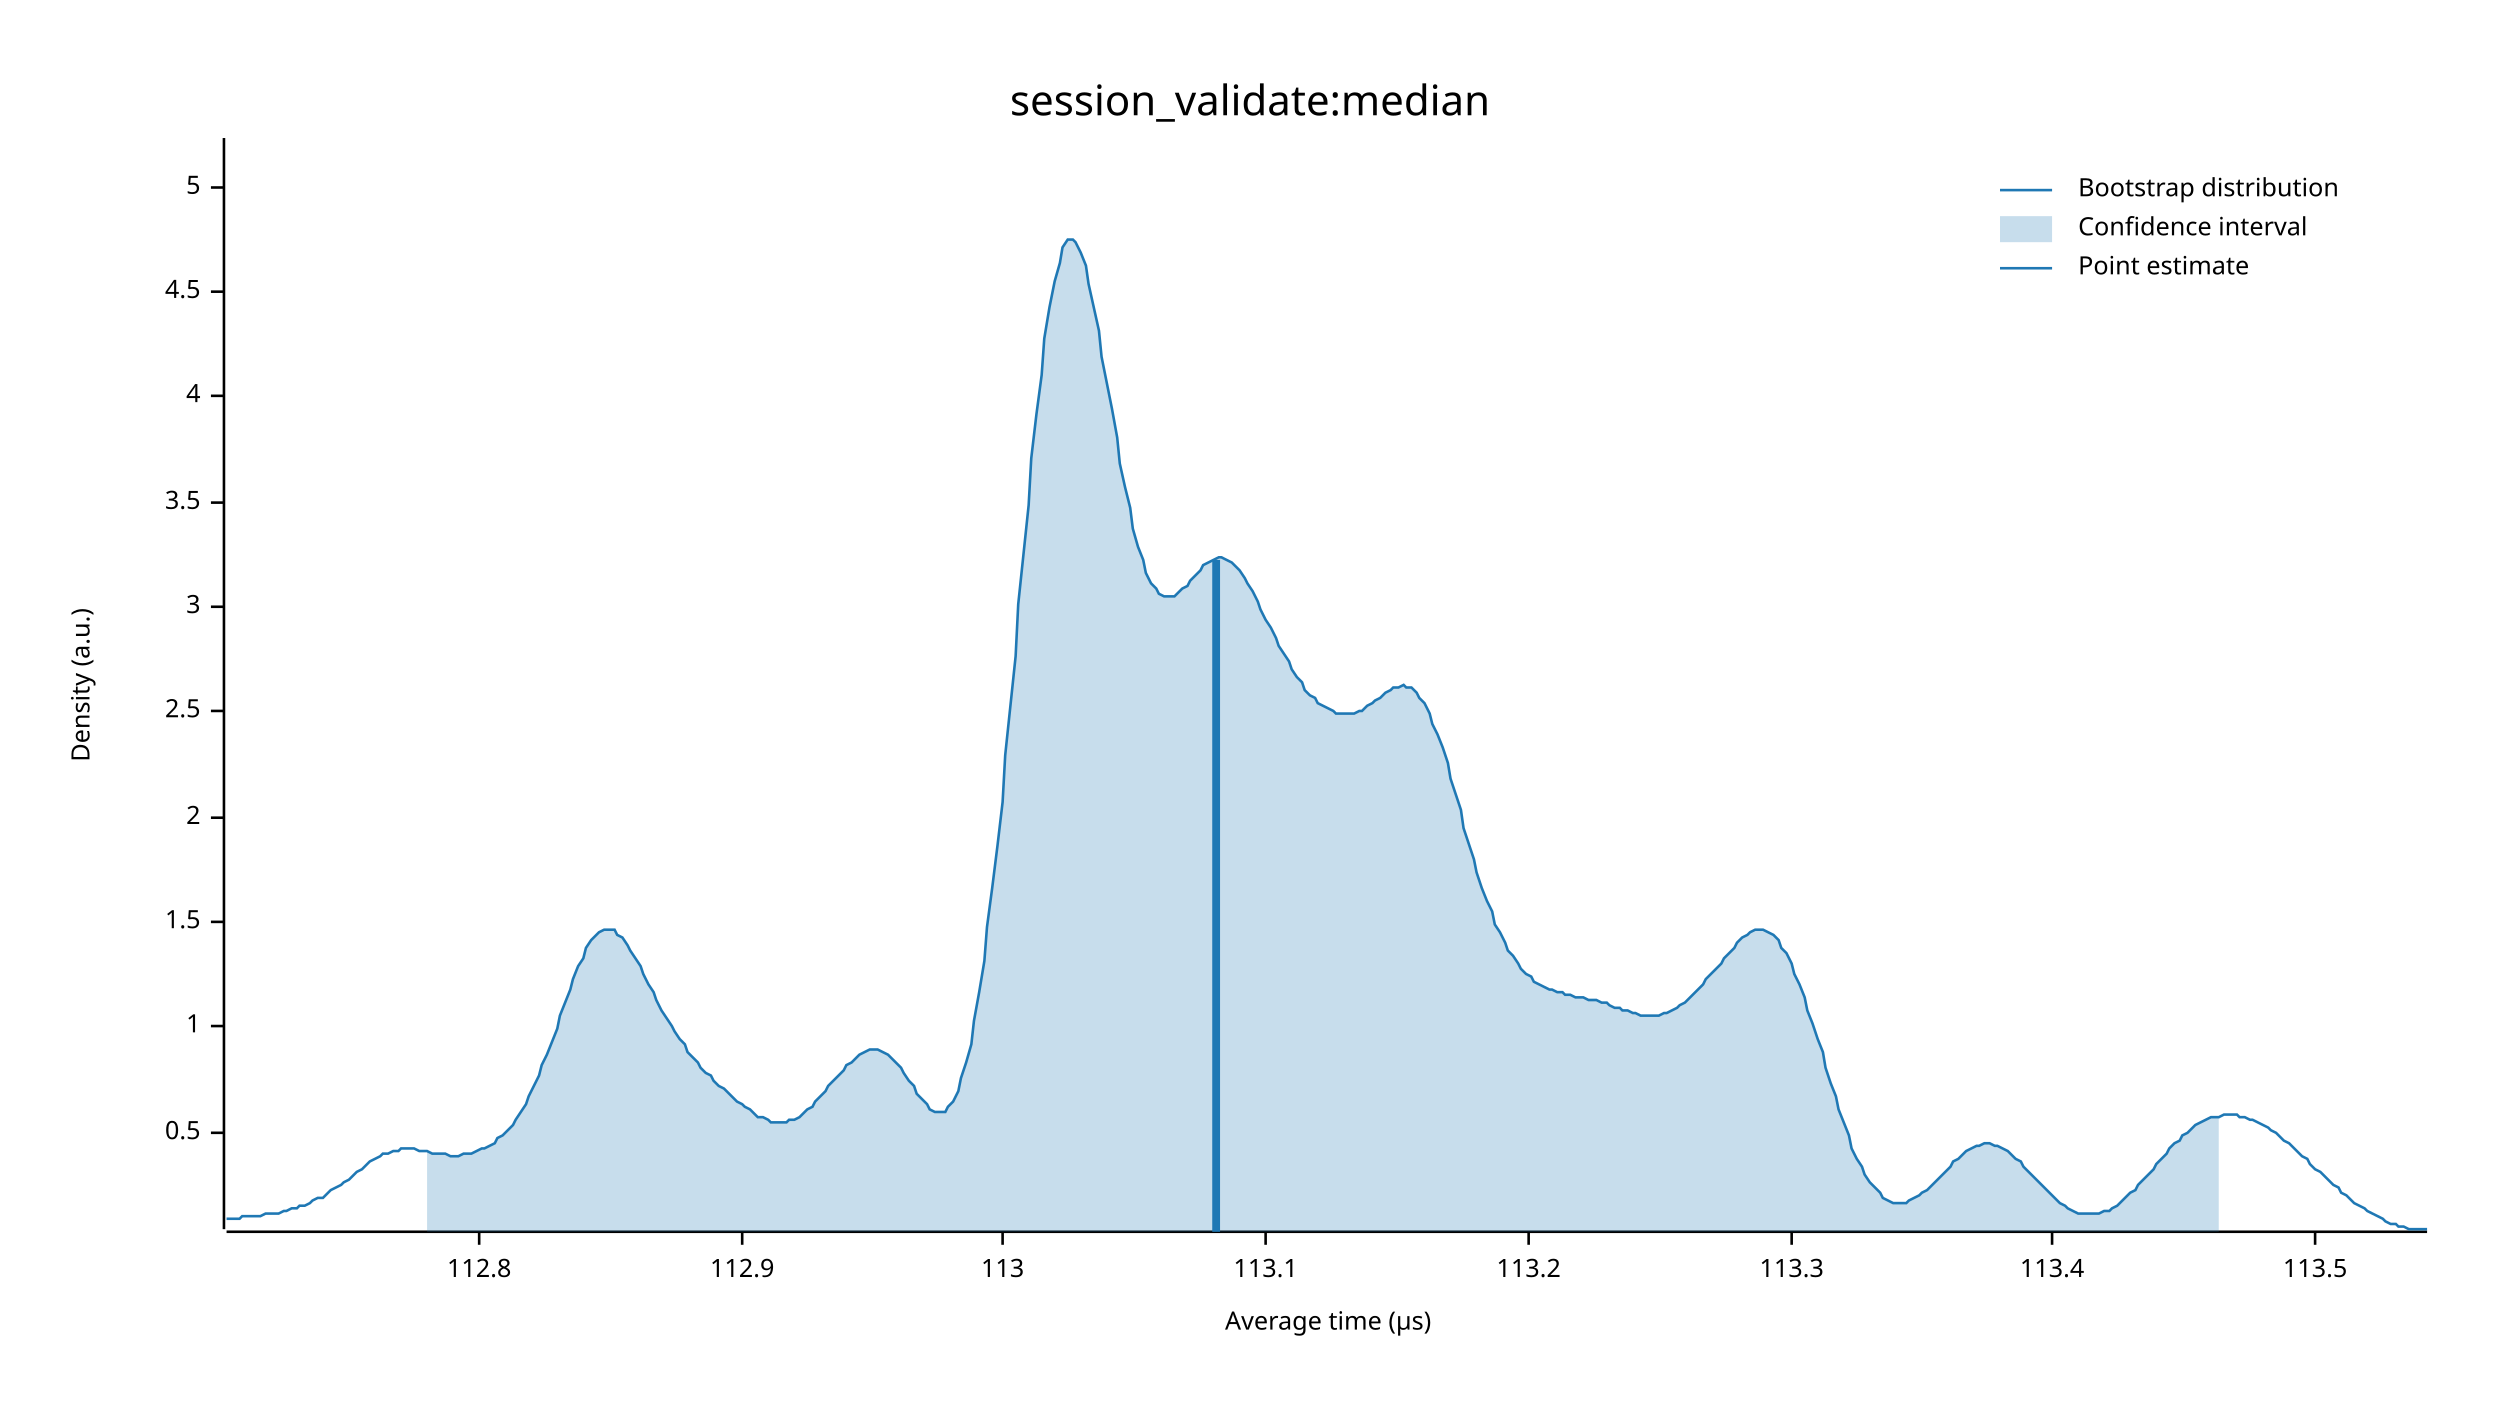
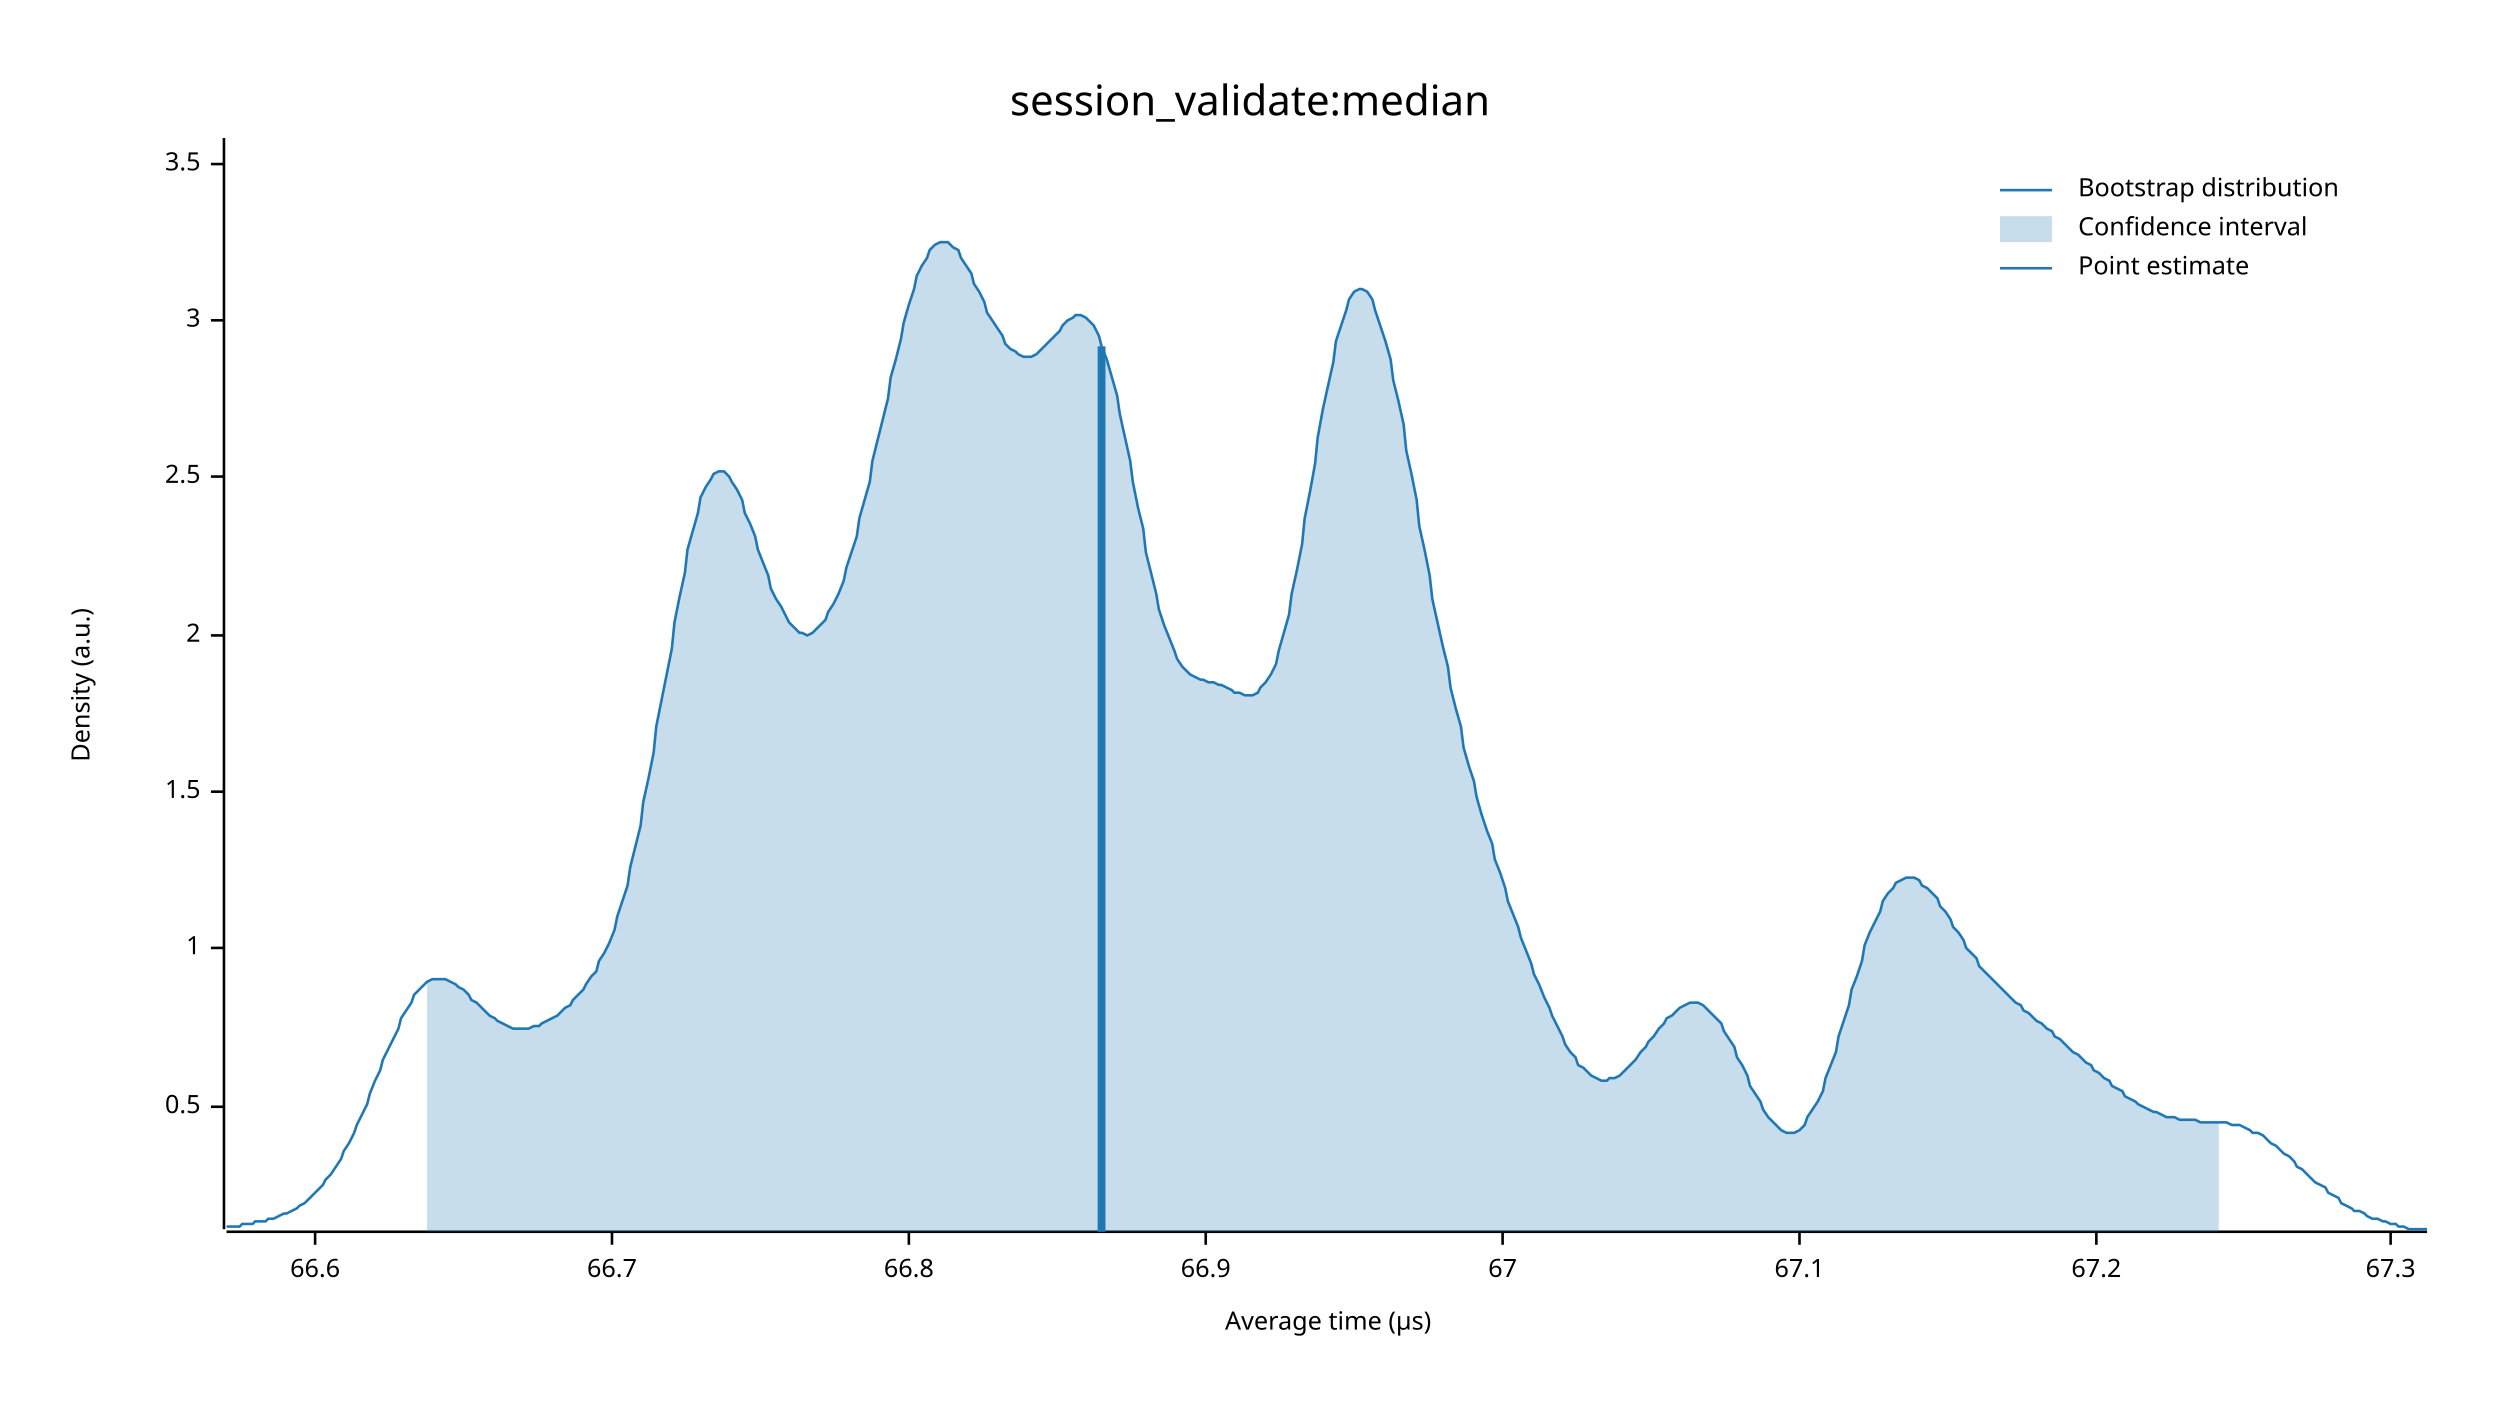
<svg xmlns="http://www.w3.org/2000/svg" width="960" height="540" viewBox="0 0 960 540">
  <text x="480" y="32" dy="0.76em" text-anchor="middle" font-family="sans-serif" font-size="16.129" opacity="1" fill="#000000">
session_validate:median
</text>
  <text x="27" y="263" dy="0.76em" text-anchor="middle" font-family="sans-serif" font-size="9.677" opacity="1" fill="#000000" transform="rotate(270, 27, 263)">
Density (a.u.)
</text>
  <text x="510" y="513" dy="-0.5ex" text-anchor="middle" font-family="sans-serif" font-size="9.677" opacity="1" fill="#000000">
Average time (µs)
</text>
  <polyline fill="none" opacity="1" stroke="#000000" stroke-width="1" points="86,53 86,472 " />
-   <text x="77" y="435" dy="0.5ex" text-anchor="end" font-family="sans-serif" font-size="9.677" opacity="1" fill="#000000">
+   <text x="77" y="425" dy="0.5ex" text-anchor="end" font-family="sans-serif" font-size="9.677" opacity="1" fill="#000000">
0.5
</text>
-   <polyline fill="none" opacity="1" stroke="#000000" stroke-width="1" points="81,435 86,435 " />
-   <text x="77" y="394" dy="0.5ex" text-anchor="end" font-family="sans-serif" font-size="9.677" opacity="1" fill="#000000">
+   <polyline fill="none" opacity="1" stroke="#000000" stroke-width="1" points="81,425 86,425 " />
+   <text x="77" y="364" dy="0.5ex" text-anchor="end" font-family="sans-serif" font-size="9.677" opacity="1" fill="#000000">
1
</text>
-   <polyline fill="none" opacity="1" stroke="#000000" stroke-width="1" points="81,394 86,394 " />
-   <text x="77" y="354" dy="0.5ex" text-anchor="end" font-family="sans-serif" font-size="9.677" opacity="1" fill="#000000">
+   <polyline fill="none" opacity="1" stroke="#000000" stroke-width="1" points="81,364 86,364 " />
+   <text x="77" y="304" dy="0.5ex" text-anchor="end" font-family="sans-serif" font-size="9.677" opacity="1" fill="#000000">
1.5
</text>
-   <polyline fill="none" opacity="1" stroke="#000000" stroke-width="1" points="81,354 86,354 " />
-   <text x="77" y="314" dy="0.5ex" text-anchor="end" font-family="sans-serif" font-size="9.677" opacity="1" fill="#000000">
+   <polyline fill="none" opacity="1" stroke="#000000" stroke-width="1" points="81,304 86,304 " />
+   <text x="77" y="244" dy="0.5ex" text-anchor="end" font-family="sans-serif" font-size="9.677" opacity="1" fill="#000000">
2
</text>
-   <polyline fill="none" opacity="1" stroke="#000000" stroke-width="1" points="81,314 86,314 " />
-   <text x="77" y="273" dy="0.5ex" text-anchor="end" font-family="sans-serif" font-size="9.677" opacity="1" fill="#000000">
+   <polyline fill="none" opacity="1" stroke="#000000" stroke-width="1" points="81,244 86,244 " />
+   <text x="77" y="183" dy="0.5ex" text-anchor="end" font-family="sans-serif" font-size="9.677" opacity="1" fill="#000000">
2.5
</text>
-   <polyline fill="none" opacity="1" stroke="#000000" stroke-width="1" points="81,273 86,273 " />
-   <text x="77" y="233" dy="0.5ex" text-anchor="end" font-family="sans-serif" font-size="9.677" opacity="1" fill="#000000">
+   <polyline fill="none" opacity="1" stroke="#000000" stroke-width="1" points="81,183 86,183 " />
+   <text x="77" y="123" dy="0.5ex" text-anchor="end" font-family="sans-serif" font-size="9.677" opacity="1" fill="#000000">
3
</text>
-   <polyline fill="none" opacity="1" stroke="#000000" stroke-width="1" points="81,233 86,233 " />
-   <text x="77" y="193" dy="0.5ex" text-anchor="end" font-family="sans-serif" font-size="9.677" opacity="1" fill="#000000">
+   <polyline fill="none" opacity="1" stroke="#000000" stroke-width="1" points="81,123 86,123 " />
+   <text x="77" y="63" dy="0.5ex" text-anchor="end" font-family="sans-serif" font-size="9.677" opacity="1" fill="#000000">
3.5
</text>
-   <polyline fill="none" opacity="1" stroke="#000000" stroke-width="1" points="81,193 86,193 " />
-   <text x="77" y="152" dy="0.5ex" text-anchor="end" font-family="sans-serif" font-size="9.677" opacity="1" fill="#000000">
- 4
+   <polyline fill="none" opacity="1" stroke="#000000" stroke-width="1" points="81,63 86,63 " />
+   <polyline fill="none" opacity="1" stroke="#000000" stroke-width="1" points="87,473 932,473 " />
+   <text x="121" y="483" dy="0.76em" text-anchor="middle" font-family="sans-serif" font-size="9.677" opacity="1" fill="#000000">
+ 66.6
</text>
-   <polyline fill="none" opacity="1" stroke="#000000" stroke-width="1" points="81,152 86,152 " />
-   <text x="77" y="112" dy="0.5ex" text-anchor="end" font-family="sans-serif" font-size="9.677" opacity="1" fill="#000000">
- 4.5
+   <polyline fill="none" opacity="1" stroke="#000000" stroke-width="1" points="121,473 121,478 " />
+   <text x="235" y="483" dy="0.76em" text-anchor="middle" font-family="sans-serif" font-size="9.677" opacity="1" fill="#000000">
+ 66.7
</text>
-   <polyline fill="none" opacity="1" stroke="#000000" stroke-width="1" points="81,112 86,112 " />
-   <text x="77" y="72" dy="0.5ex" text-anchor="end" font-family="sans-serif" font-size="9.677" opacity="1" fill="#000000">
- 5
+   <polyline fill="none" opacity="1" stroke="#000000" stroke-width="1" points="235,473 235,478 " />
+   <text x="349" y="483" dy="0.76em" text-anchor="middle" font-family="sans-serif" font-size="9.677" opacity="1" fill="#000000">
+ 66.8
</text>
-   <polyline fill="none" opacity="1" stroke="#000000" stroke-width="1" points="81,72 86,72 " />
-   <polyline fill="none" opacity="1" stroke="#000000" stroke-width="1" points="87,473 932,473 " />
-   <text x="184" y="483" dy="0.76em" text-anchor="middle" font-family="sans-serif" font-size="9.677" opacity="1" fill="#000000">
- 112.8
+   <polyline fill="none" opacity="1" stroke="#000000" stroke-width="1" points="349,473 349,478 " />
+   <text x="463" y="483" dy="0.76em" text-anchor="middle" font-family="sans-serif" font-size="9.677" opacity="1" fill="#000000">
+ 66.9
</text>
-   <polyline fill="none" opacity="1" stroke="#000000" stroke-width="1" points="184,473 184,478 " />
-   <text x="285" y="483" dy="0.76em" text-anchor="middle" font-family="sans-serif" font-size="9.677" opacity="1" fill="#000000">
- 112.9
+   <polyline fill="none" opacity="1" stroke="#000000" stroke-width="1" points="463,473 463,478 " />
+   <text x="577" y="483" dy="0.76em" text-anchor="middle" font-family="sans-serif" font-size="9.677" opacity="1" fill="#000000">
+ 67
</text>
-   <polyline fill="none" opacity="1" stroke="#000000" stroke-width="1" points="285,473 285,478 " />
-   <text x="385" y="483" dy="0.76em" text-anchor="middle" font-family="sans-serif" font-size="9.677" opacity="1" fill="#000000">
- 113
+   <polyline fill="none" opacity="1" stroke="#000000" stroke-width="1" points="577,473 577,478 " />
+   <text x="691" y="483" dy="0.76em" text-anchor="middle" font-family="sans-serif" font-size="9.677" opacity="1" fill="#000000">
+ 67.1
</text>
-   <polyline fill="none" opacity="1" stroke="#000000" stroke-width="1" points="385,473 385,478 " />
-   <text x="486" y="483" dy="0.76em" text-anchor="middle" font-family="sans-serif" font-size="9.677" opacity="1" fill="#000000">
- 113.1
+   <polyline fill="none" opacity="1" stroke="#000000" stroke-width="1" points="691,473 691,478 " />
+   <text x="805" y="483" dy="0.76em" text-anchor="middle" font-family="sans-serif" font-size="9.677" opacity="1" fill="#000000">
+ 67.2
</text>
-   <polyline fill="none" opacity="1" stroke="#000000" stroke-width="1" points="486,473 486,478 " />
-   <text x="587" y="483" dy="0.76em" text-anchor="middle" font-family="sans-serif" font-size="9.677" opacity="1" fill="#000000">
- 113.2
+   <polyline fill="none" opacity="1" stroke="#000000" stroke-width="1" points="805,473 805,478 " />
+   <text x="918" y="483" dy="0.76em" text-anchor="middle" font-family="sans-serif" font-size="9.677" opacity="1" fill="#000000">
+ 67.3
</text>
-   <polyline fill="none" opacity="1" stroke="#000000" stroke-width="1" points="587,473 587,478 " />
-   <text x="688" y="483" dy="0.76em" text-anchor="middle" font-family="sans-serif" font-size="9.677" opacity="1" fill="#000000">
- 113.3
- </text>
-   <polyline fill="none" opacity="1" stroke="#000000" stroke-width="1" points="688,473 688,478 " />
-   <text x="788" y="483" dy="0.76em" text-anchor="middle" font-family="sans-serif" font-size="9.677" opacity="1" fill="#000000">
- 113.4
- </text>
-   <polyline fill="none" opacity="1" stroke="#000000" stroke-width="1" points="788,473 788,478 " />
-   <text x="889" y="483" dy="0.76em" text-anchor="middle" font-family="sans-serif" font-size="9.677" opacity="1" fill="#000000">
- 113.5
- </text>
-   <polyline fill="none" opacity="1" stroke="#000000" stroke-width="1" points="889,473 889,478 " />
-   <polyline fill="none" opacity="1" stroke="#1F78B4" stroke-width="1" points="87,468 88,468 90,468 92,468 93,467 95,467 97,467 98,467 100,467 102,466 103,466 105,466 107,466 109,465 110,465 112,464 114,464 115,463 117,463 119,462 120,461 122,460 124,460 125,459 127,457 129,456 131,455 132,454 134,453 136,451 137,450 139,449 141,447 142,446 144,445 146,444 147,443 149,443 151,442 153,442 154,441 156,441 158,441 159,441 161,442 163,442 164,442 166,443 168,443 169,443 171,443 173,444 175,444 176,444 178,443 180,443 181,443 183,442 185,441 186,441 188,440 190,439 191,437 193,436 195,434 197,432 198,430 200,427 202,424 203,421 205,417 207,413 208,409 210,405 212,400 214,395 215,390 217,385 219,380 220,376 222,371 224,368 225,364 227,361 229,359 230,358 232,357 234,357 236,357 237,359 239,360 241,363 242,365 244,368 246,371 247,374 249,378 251,381 252,384 254,388 256,391 258,394 259,396 261,399 263,401 264,404 266,406 268,408 269,410 271,412 273,413 274,415 276,417 278,418 280,420 281,421 283,423 285,424 286,425 288,426 290,428 291,429 293,429 295,430 296,431 298,431 300,431 302,431 303,430 305,430 307,429 308,428 310,426 312,425 313,423 315,421 317,419 318,417 320,415 322,413 324,411 325,409 327,408 329,406 330,405 332,404 334,403 335,403 337,403 339,404 341,405 342,406 344,408 346,410 347,412 349,415 351,417 352,420 354,422 356,424 357,426 359,427 361,427 363,427 364,425 366,423 368,419 369,414 371,408 373,401 374,392 376,381 378,369 379,356 381,341 383,325 385,308 386,290 388,271 390,252 391,232 393,213 395,194 396,176 398,159 400,144 401,130 403,118 405,108 407,101 408,95 410,92 412,92 413,93 415,97 417,102 418,109 420,118 422,127 423,137 425,147 427,157 429,168 430,178 432,187 434,195 435,203 437,210 439,215 440,220 442,224 444,226 445,228 447,229 449,229 451,229 452,228 454,226 456,225 457,223 459,221 461,219 462,217 464,216 466,215 468,214 469,214 471,215 473,216 474,217 476,219 478,222 479,224 481,227 483,231 484,234 486,238 488,241 490,245 491,248 493,251 495,254 496,257 498,260 500,262 501,265 503,267 505,268 506,270 508,271 510,272 512,273 513,274 515,274 517,274 518,274 520,274 522,273 523,273 525,271 527,270 528,269 530,268 532,266 534,265 535,264 537,264 539,263 540,264 542,264 544,266 545,268 547,270 549,274 550,278 552,282 554,287 556,293 557,299 559,305 561,311 562,318 564,324 566,330 567,335 569,341 571,346 573,350 574,355 576,358 578,362 579,365 581,367 583,370 584,372 586,374 588,375 589,377 591,378 593,379 595,380 596,380 598,381 600,381 601,382 603,382 605,383 606,383 608,383 610,384 611,384 613,384 615,385 617,385 618,386 620,387 622,387 623,388 625,388 627,389 628,389 630,390 632,390 633,390 635,390 637,390 639,389 640,389 642,388 644,387 645,386 647,385 649,383 650,382 652,380 654,378 655,376 657,374 659,372 661,370 662,368 664,366 666,364 667,362 669,360 671,359 672,358 674,357 676,357 677,357 679,358 681,359 683,361 684,364 686,366 688,370 689,374 691,378 693,383 694,388 696,393 698,399 700,404 701,410 703,416 705,421 706,426 708,431 710,436 711,441 713,445 715,448 716,451 718,454 720,456 722,458 723,460 725,461 727,462 728,462 730,462 732,462 733,461 735,460 737,459 738,458 740,457 742,455 744,453 745,452 747,450 749,448 750,446 752,445 754,443 755,442 757,441 759,440 760,440 762,439 764,439 766,440 767,440 769,441 771,442 772,443 774,445 776,446 777,448 779,450 781,452 782,453 784,455 786,457 788,459 789,460 791,462 793,463 794,464 796,465 798,466 799,466 801,466 803,466 804,466 806,466 808,465 810,465 811,464 813,463 815,461 816,460 818,458 820,457 821,455 823,453 825,451 827,449 828,447 830,445 832,443 833,441 835,439 837,438 838,436 840,435 842,433 843,432 845,431 847,430 849,429 850,429 852,429 854,428 855,428 857,428 859,428 860,429 862,429 864,430 865,430 867,431 869,432 871,433 872,434 874,435 876,437 877,438 879,439 881,441 882,442 884,444 886,445 887,447 889,449 891,450 893,452 894,453 896,455 898,456 899,458 901,459 903,461 904,462 906,463 908,464 909,465 911,466 913,467 915,468 916,469 918,470 920,470 921,471 923,471 925,472 926,472 928,472 930,472 932,472 " />
-   <polygon opacity="0.25" fill="#1F78B4" points="164,442 166,443 168,443 169,443 171,443 173,444 175,444 176,444 178,443 180,443 181,443 183,442 185,441 186,441 188,440 190,439 191,437 193,436 195,434 197,432 198,430 200,427 202,424 203,421 205,417 207,413 208,409 210,405 212,400 214,395 215,390 217,385 219,380 220,376 222,371 224,368 225,364 227,361 229,359 230,358 232,357 234,357 236,357 237,359 239,360 241,363 242,365 244,368 246,371 247,374 249,378 251,381 252,384 254,388 256,391 258,394 259,396 261,399 263,401 264,404 266,406 268,408 269,410 271,412 273,413 274,415 276,417 278,418 280,420 281,421 283,423 285,424 286,425 288,426 290,428 291,429 293,429 295,430 296,431 298,431 300,431 302,431 303,430 305,430 307,429 308,428 310,426 312,425 313,423 315,421 317,419 318,417 320,415 322,413 324,411 325,409 327,408 329,406 330,405 332,404 334,403 335,403 337,403 339,404 341,405 342,406 344,408 346,410 347,412 349,415 351,417 352,420 354,422 356,424 357,426 359,427 361,427 363,427 364,425 366,423 368,419 369,414 371,408 373,401 374,392 376,381 378,369 379,356 381,341 383,325 385,308 386,290 388,271 390,252 391,232 393,213 395,194 396,176 398,159 400,144 401,130 403,118 405,108 407,101 408,95 410,92 412,92 413,93 415,97 417,102 418,109 420,118 422,127 423,137 425,147 427,157 429,168 430,178 432,187 434,195 435,203 437,210 439,215 440,220 442,224 444,226 445,228 447,229 449,229 451,229 452,228 454,226 456,225 457,223 459,221 461,219 462,217 464,216 466,215 468,214 469,214 471,215 473,216 474,217 476,219 478,222 479,224 481,227 483,231 484,234 486,238 488,241 490,245 491,248 493,251 495,254 496,257 498,260 500,262 501,265 503,267 505,268 506,270 508,271 510,272 512,273 513,274 515,274 517,274 518,274 520,274 522,273 523,273 525,271 527,270 528,269 530,268 532,266 534,265 535,264 537,264 539,263 540,264 542,264 544,266 545,268 547,270 549,274 550,278 552,282 554,287 556,293 557,299 559,305 561,311 562,318 564,324 566,330 567,335 569,341 571,346 573,350 574,355 576,358 578,362 579,365 581,367 583,370 584,372 586,374 588,375 589,377 591,378 593,379 595,380 596,380 598,381 600,381 601,382 603,382 605,383 606,383 608,383 610,384 611,384 613,384 615,385 617,385 618,386 620,387 622,387 623,388 625,388 627,389 628,389 630,390 632,390 633,390 635,390 637,390 639,389 640,389 642,388 644,387 645,386 647,385 649,383 650,382 652,380 654,378 655,376 657,374 659,372 661,370 662,368 664,366 666,364 667,362 669,360 671,359 672,358 674,357 676,357 677,357 679,358 681,359 683,361 684,364 686,366 688,370 689,374 691,378 693,383 694,388 696,393 698,399 700,404 701,410 703,416 705,421 706,426 708,431 710,436 711,441 713,445 715,448 716,451 718,454 720,456 722,458 723,460 725,461 727,462 728,462 730,462 732,462 733,461 735,460 737,459 738,458 740,457 742,455 744,453 745,452 747,450 749,448 750,446 752,445 754,443 755,442 757,441 759,440 760,440 762,439 764,439 766,440 767,440 769,441 771,442 772,443 774,445 776,446 777,448 779,450 781,452 782,453 784,455 786,457 788,459 789,460 791,462 793,463 794,464 796,465 798,466 799,466 801,466 803,466 804,466 806,466 808,465 810,465 811,464 813,463 815,461 816,460 818,458 820,457 821,455 823,453 825,451 827,449 828,447 830,445 832,443 833,441 835,439 837,438 838,436 840,435 842,433 843,432 845,431 847,430 849,429 850,429 852,429 852,473 164,473 " />
-   <polyline fill="none" opacity="1" stroke="#1F78B4" stroke-width="3" points="467,473 467,215 " />
+   <polyline fill="none" opacity="1" stroke="#000000" stroke-width="1" points="918,473 918,478 " />
+   <polyline fill="none" opacity="1" stroke="#1F78B4" stroke-width="1" points="87,471 88,471 90,471 92,471 93,470 95,470 97,470 98,469 100,469 102,469 103,468 105,468 107,467 109,466 110,466 112,465 114,464 115,463 117,462 119,460 120,459 122,457 124,455 125,453 127,451 129,448 131,445 132,442 134,439 136,435 137,432 139,428 141,424 142,420 144,415 146,411 147,407 149,403 151,399 153,395 154,391 156,388 158,385 159,382 161,380 163,378 164,377 166,376 168,376 169,376 171,376 173,377 175,378 176,379 178,380 180,382 181,384 183,385 185,387 186,388 188,390 190,391 191,392 193,393 195,394 197,395 198,395 200,395 202,395 203,395 205,394 207,394 208,393 210,392 212,391 214,390 215,389 217,387 219,386 220,384 222,382 224,380 225,378 227,375 229,373 230,369 232,366 234,362 236,357 237,352 239,346 241,340 242,333 244,325 246,317 247,308 249,299 251,289 252,279 254,269 256,259 258,249 259,239 261,229 263,220 264,211 266,204 268,197 269,191 271,187 273,184 274,182 276,181 278,181 280,183 281,185 283,188 285,192 286,197 288,201 290,206 291,211 293,216 295,221 296,226 298,230 300,233 302,237 303,239 305,241 307,243 308,243 310,244 312,243 313,242 315,240 317,238 318,235 320,232 322,228 324,223 325,218 327,212 329,206 330,199 332,192 334,185 335,177 337,169 339,161 341,153 342,145 344,138 346,130 347,124 349,117 351,111 352,106 354,102 356,99 357,96 359,94 361,93 363,93 364,93 366,95 368,96 369,99 371,102 373,105 374,109 376,112 378,116 379,120 381,123 383,126 385,129 386,132 388,134 390,135 391,136 393,137 395,137 396,137 398,136 400,134 401,133 403,131 405,129 407,127 408,125 410,123 412,122 413,121 415,121 417,122 418,123 420,125 422,129 423,133 425,138 427,145 429,152 430,159 432,168 434,177 435,185 437,195 439,203 440,212 442,220 444,228 445,234 447,240 449,245 451,250 452,253 454,256 456,258 457,259 459,260 461,261 462,261 464,262 466,262 468,263 469,263 471,264 473,265 474,266 476,266 478,267 479,267 481,267 483,266 484,264 486,262 488,259 490,255 491,250 493,243 495,236 496,228 498,219 500,209 501,199 503,189 505,178 506,168 508,157 510,148 512,139 513,131 515,125 517,119 518,115 520,112 522,111 523,111 525,112 527,115 528,119 530,125 532,131 534,138 535,146 537,154 539,163 540,173 542,182 544,192 545,202 547,211 549,221 550,230 552,239 554,248 556,256 557,264 559,272 561,279 562,287 564,294 566,300 567,306 569,313 571,319 573,324 574,330 576,335 578,341 579,346 581,351 583,356 584,360 586,365 588,370 589,374 591,378 593,383 595,387 596,390 598,394 600,398 601,401 603,404 605,406 606,409 608,410 610,412 611,413 613,414 615,415 617,415 618,414 620,414 622,413 623,412 625,410 627,408 628,407 630,404 632,402 633,400 635,398 637,395 639,393 640,391 642,390 644,388 645,387 647,386 649,385 650,385 652,385 654,386 655,387 657,389 659,391 661,393 662,396 664,399 666,402 667,406 669,409 671,413 672,417 674,420 676,423 677,426 679,429 681,431 683,433 684,434 686,435 688,435 689,435 691,434 693,432 694,429 696,426 698,423 700,419 701,414 703,409 705,404 706,398 708,392 710,386 711,380 713,375 715,369 716,363 718,358 720,354 722,350 723,346 725,343 727,341 728,339 730,338 732,337 733,337 735,337 737,338 738,340 740,341 742,343 744,345 745,348 747,350 749,353 750,356 752,358 754,361 755,364 757,366 759,368 760,371 762,373 764,375 766,377 767,378 769,380 771,382 772,383 774,385 776,386 777,388 779,389 781,391 782,392 784,393 786,395 788,396 789,398 791,399 793,401 794,402 796,404 798,405 799,406 801,408 803,409 804,411 806,412 808,414 810,415 811,417 813,418 815,419 816,421 818,422 820,423 821,424 823,425 825,426 827,427 828,427 830,428 832,429 833,429 835,429 837,430 838,430 840,430 842,430 843,430 845,431 847,431 849,431 850,431 852,431 854,431 855,431 857,432 859,432 860,432 862,433 864,434 865,435 867,435 869,436 871,438 872,439 874,440 876,442 877,443 879,444 881,446 882,448 884,449 886,451 887,452 889,454 891,455 893,456 894,458 896,459 898,460 899,462 901,463 903,464 904,465 906,465 908,466 909,467 911,468 913,468 915,469 916,469 918,470 920,470 921,471 923,471 925,472 926,472 928,472 930,472 932,472 " />
+   <polygon opacity="0.25" fill="#1F78B4" points="164,377 166,376 168,376 169,376 171,376 173,377 175,378 176,379 178,380 180,382 181,384 183,385 185,387 186,388 188,390 190,391 191,392 193,393 195,394 197,395 198,395 200,395 202,395 203,395 205,394 207,394 208,393 210,392 212,391 214,390 215,389 217,387 219,386 220,384 222,382 224,380 225,378 227,375 229,373 230,369 232,366 234,362 236,357 237,352 239,346 241,340 242,333 244,325 246,317 247,308 249,299 251,289 252,279 254,269 256,259 258,249 259,239 261,229 263,220 264,211 266,204 268,197 269,191 271,187 273,184 274,182 276,181 278,181 280,183 281,185 283,188 285,192 286,197 288,201 290,206 291,211 293,216 295,221 296,226 298,230 300,233 302,237 303,239 305,241 307,243 308,243 310,244 312,243 313,242 315,240 317,238 318,235 320,232 322,228 324,223 325,218 327,212 329,206 330,199 332,192 334,185 335,177 337,169 339,161 341,153 342,145 344,138 346,130 347,124 349,117 351,111 352,106 354,102 356,99 357,96 359,94 361,93 363,93 364,93 366,95 368,96 369,99 371,102 373,105 374,109 376,112 378,116 379,120 381,123 383,126 385,129 386,132 388,134 390,135 391,136 393,137 395,137 396,137 398,136 400,134 401,133 403,131 405,129 407,127 408,125 410,123 412,122 413,121 415,121 417,122 418,123 420,125 422,129 423,133 425,138 427,145 429,152 430,159 432,168 434,177 435,185 437,195 439,203 440,212 442,220 444,228 445,234 447,240 449,245 451,250 452,253 454,256 456,258 457,259 459,260 461,261 462,261 464,262 466,262 468,263 469,263 471,264 473,265 474,266 476,266 478,267 479,267 481,267 483,266 484,264 486,262 488,259 490,255 491,250 493,243 495,236 496,228 498,219 500,209 501,199 503,189 505,178 506,168 508,157 510,148 512,139 513,131 515,125 517,119 518,115 520,112 522,111 523,111 525,112 527,115 528,119 530,125 532,131 534,138 535,146 537,154 539,163 540,173 542,182 544,192 545,202 547,211 549,221 550,230 552,239 554,248 556,256 557,264 559,272 561,279 562,287 564,294 566,300 567,306 569,313 571,319 573,324 574,330 576,335 578,341 579,346 581,351 583,356 584,360 586,365 588,370 589,374 591,378 593,383 595,387 596,390 598,394 600,398 601,401 603,404 605,406 606,409 608,410 610,412 611,413 613,414 615,415 617,415 618,414 620,414 622,413 623,412 625,410 627,408 628,407 630,404 632,402 633,400 635,398 637,395 639,393 640,391 642,390 644,388 645,387 647,386 649,385 650,385 652,385 654,386 655,387 657,389 659,391 661,393 662,396 664,399 666,402 667,406 669,409 671,413 672,417 674,420 676,423 677,426 679,429 681,431 683,433 684,434 686,435 688,435 689,435 691,434 693,432 694,429 696,426 698,423 700,419 701,414 703,409 705,404 706,398 708,392 710,386 711,380 713,375 715,369 716,363 718,358 720,354 722,350 723,346 725,343 727,341 728,339 730,338 732,337 733,337 735,337 737,338 738,340 740,341 742,343 744,345 745,348 747,350 749,353 750,356 752,358 754,361 755,364 757,366 759,368 760,371 762,373 764,375 766,377 767,378 769,380 771,382 772,383 774,385 776,386 777,388 779,389 781,391 782,392 784,393 786,395 788,396 789,398 791,399 793,401 794,402 796,404 798,405 799,406 801,408 803,409 804,411 806,412 808,414 810,415 811,417 813,418 815,419 816,421 818,422 820,423 821,424 823,425 825,426 827,427 828,427 830,428 832,429 833,429 835,429 837,430 838,430 840,430 842,430 843,430 845,431 847,431 849,431 850,431 852,431 852,473 164,473 " />
+   <polyline fill="none" opacity="1" stroke="#1F78B4" stroke-width="3" points="423,473 423,133 " />
  <text x="798" y="68" dy="0.76em" text-anchor="start" font-family="sans-serif" font-size="9.677" opacity="1" fill="#000000">
Bootstrap distribution
</text>
  <text x="798" y="83" dy="0.76em" text-anchor="start" font-family="sans-serif" font-size="9.677" opacity="1" fill="#000000">
Confidence interval
</text>
  <text x="798" y="98" dy="0.76em" text-anchor="start" font-family="sans-serif" font-size="9.677" opacity="1" fill="#000000">
Point estimate
</text>
  <polyline fill="none" opacity="1" stroke="#1F78B4" stroke-width="1" points="768,73 788,73 " />
  <rect x="768" y="83" width="20" height="10" opacity="0.25" fill="#1F78B4" stroke="none" />
  <polyline fill="none" opacity="1" stroke="#1F78B4" stroke-width="1" points="768,103 788,103 " />
</svg>
